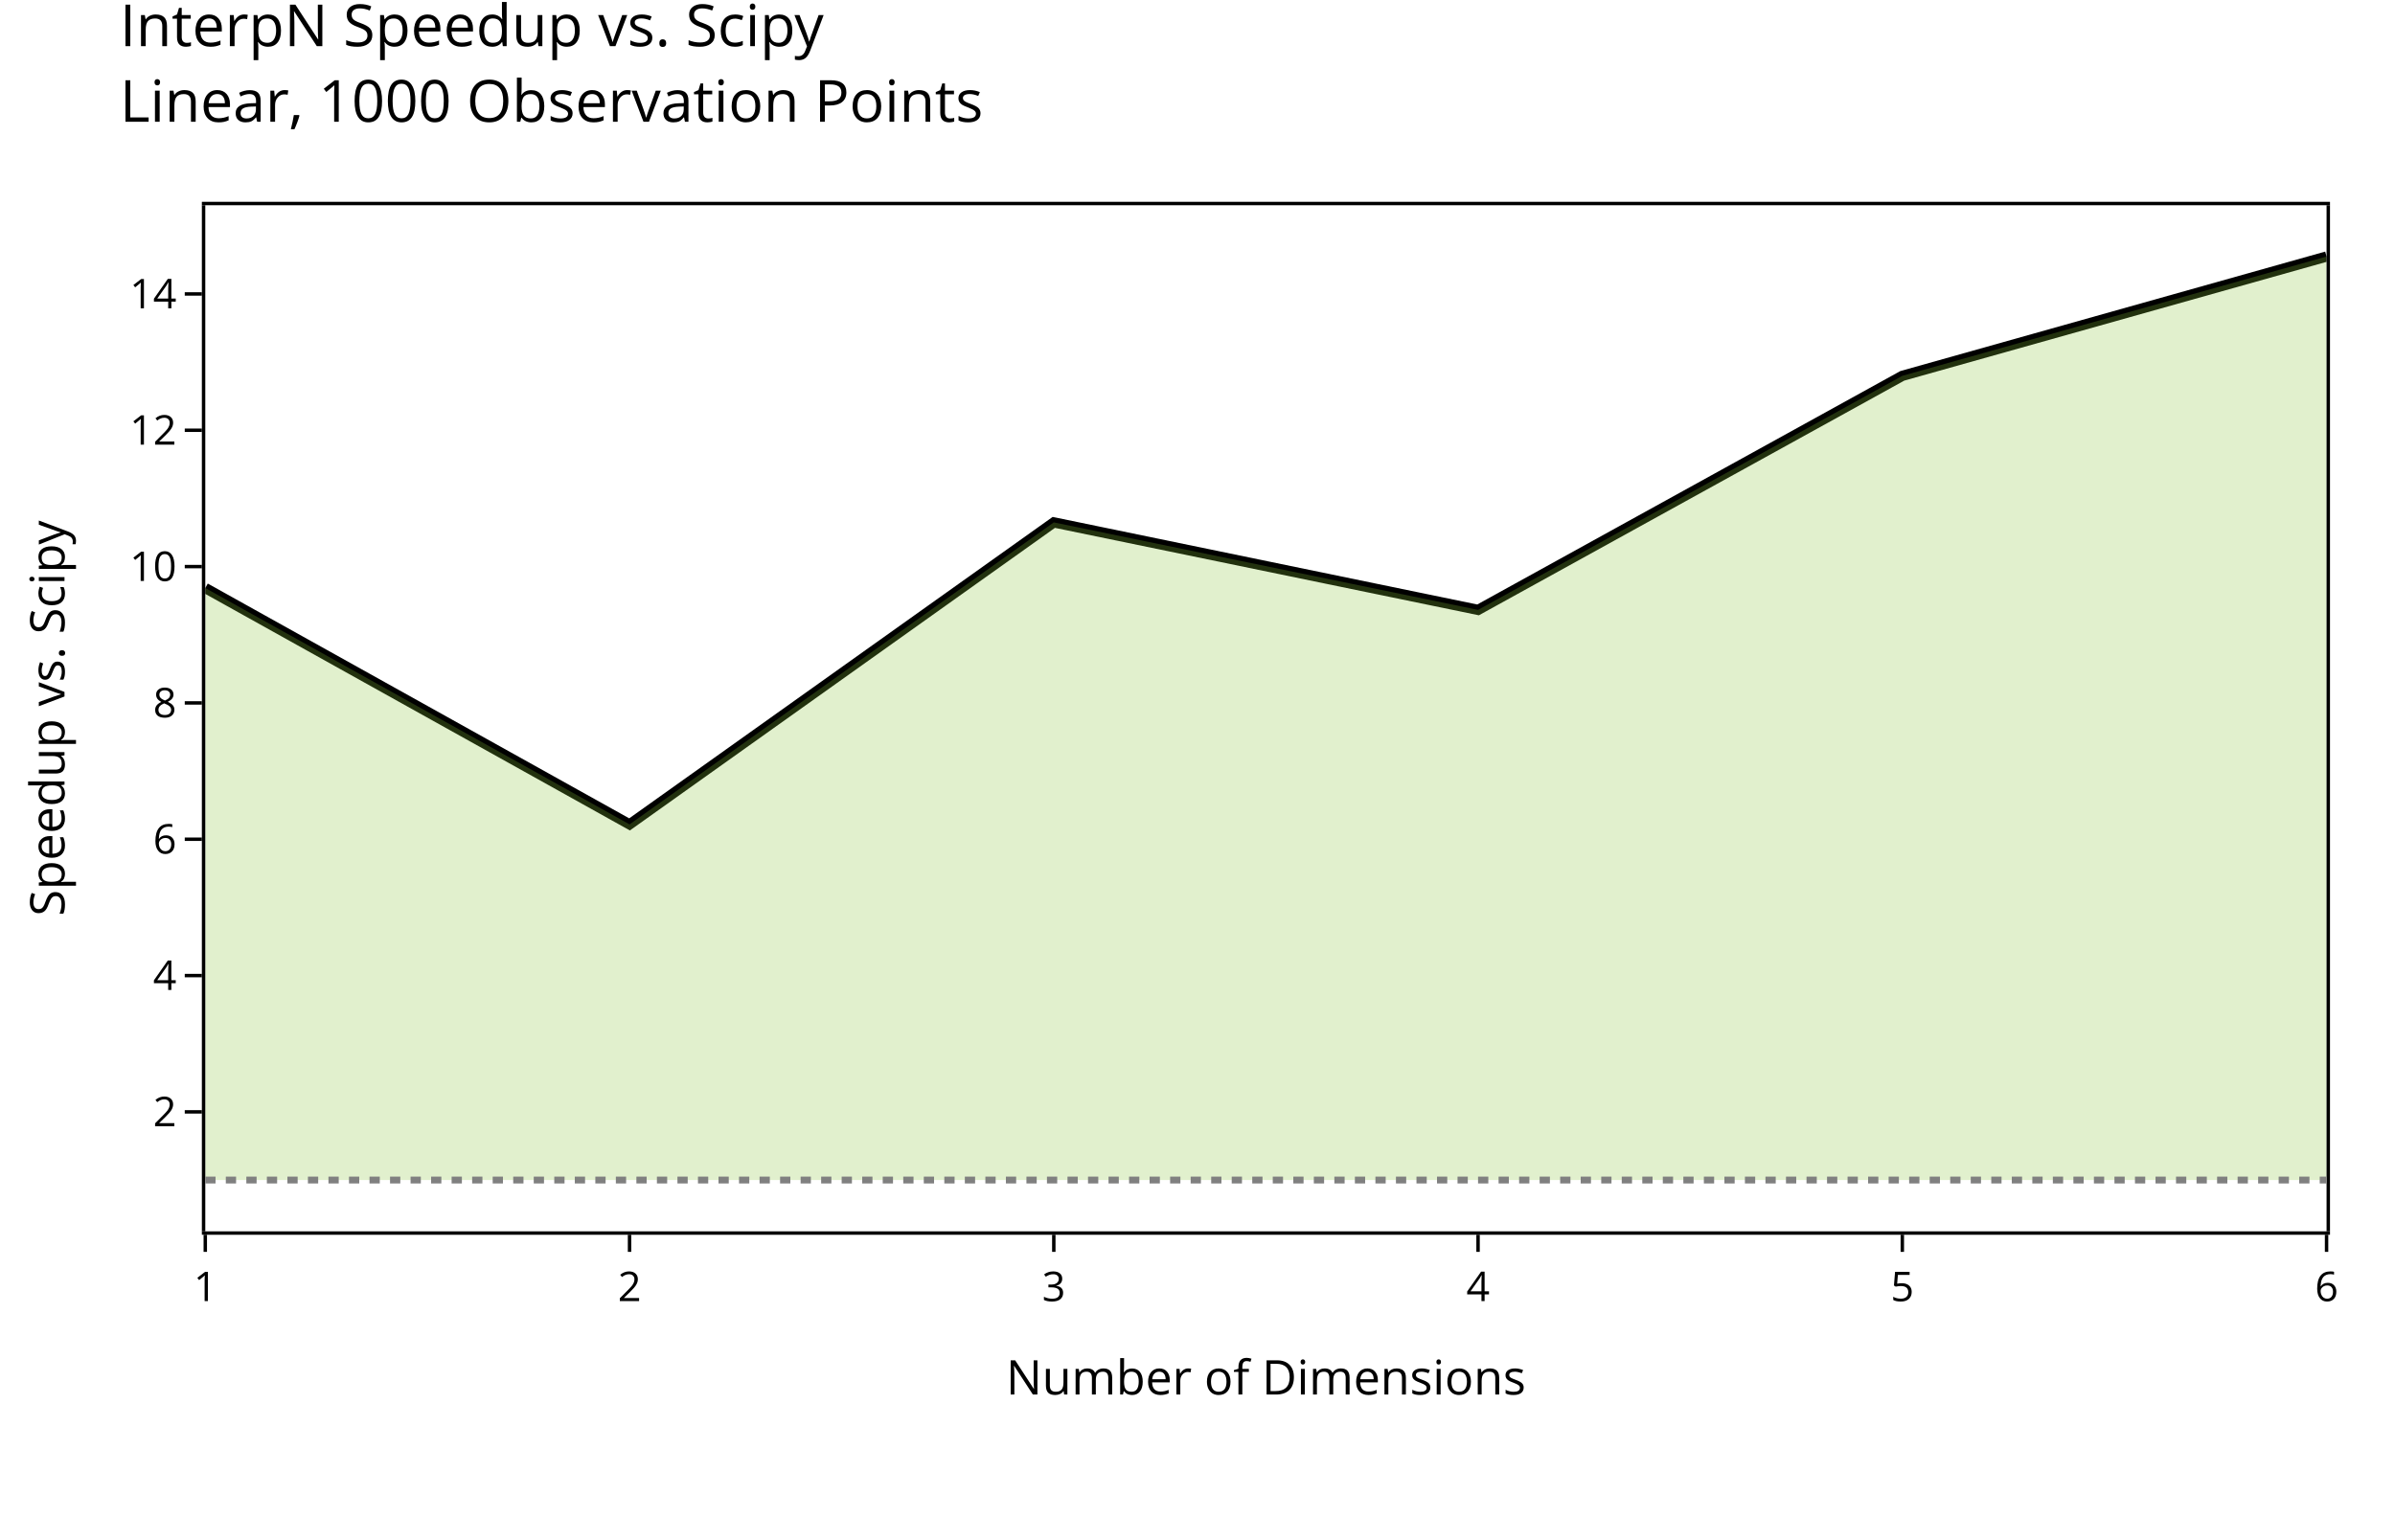
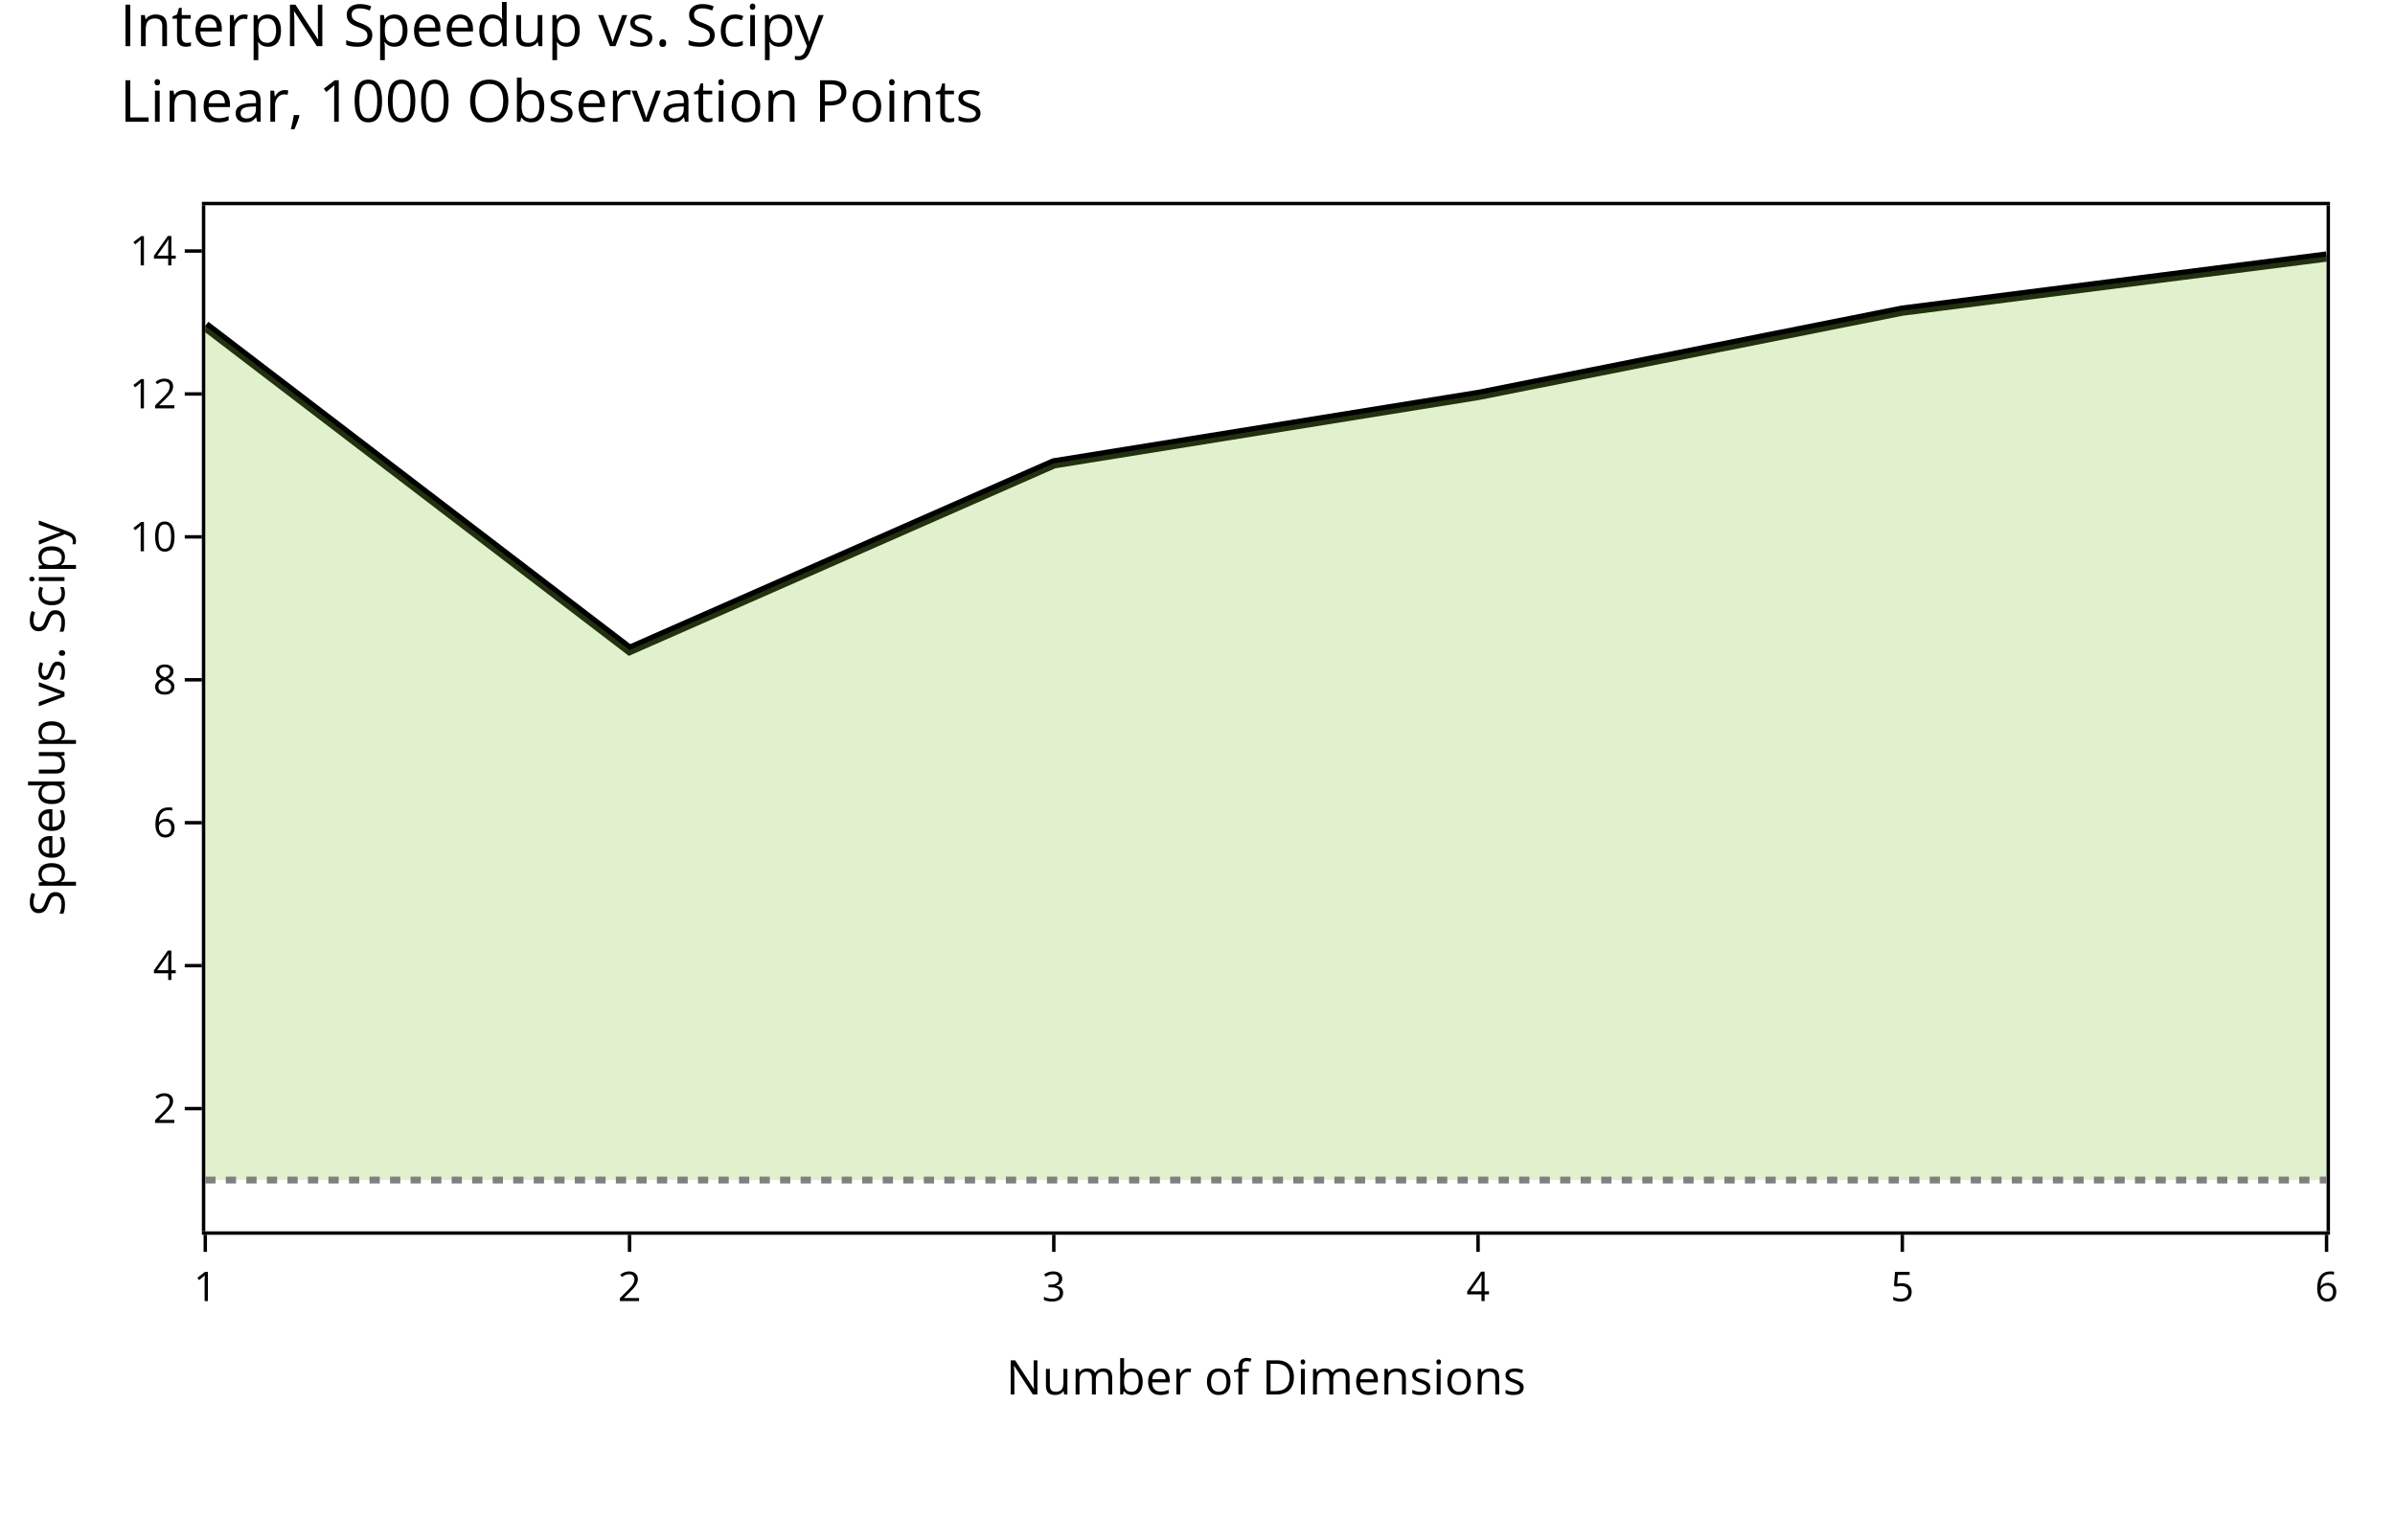
<svg xmlns="http://www.w3.org/2000/svg" class="main-svg" width="700" height="450" style="" viewBox="0 0 700 450">
  <rect x="0" y="0" width="700" height="450" style="fill: rgb(0, 0, 0); fill-opacity: 0;" />
-   <defs id="defs-52fded">
+   <defs id="defs-427cae">
    <g class="clips">
-       <clipPath id="clip52fdedxyplot" class="plotclip">
+       <clipPath id="clip427caexyplot" class="plotclip">
        <rect width="620" height="300" />
      </clipPath>
-       <clipPath class="axesclip" id="clip52fdedx">
+       <clipPath class="axesclip" id="clip427caex">
        <rect x="60" y="0" width="620" height="450" />
      </clipPath>
-       <clipPath class="axesclip" id="clip52fdedy">
+       <clipPath class="axesclip" id="clip427caey">
        <rect x="0" y="60" width="700" height="300" />
      </clipPath>
-       <clipPath class="axesclip" id="clip52fdedxy">
+       <clipPath class="axesclip" id="clip427caexy">
        <rect x="60" y="60" width="620" height="300" />
      </clipPath>
    </g>
    <g class="gradients" />
    <g class="patterns" />
  </defs>
  <g class="bglayer">
    <rect class="bg" x="60" y="60" width="620" height="300" style="fill: rgb(0, 0, 0); fill-opacity: 0; stroke-width: 0;" />
  </g>
  <g class="layer-below">
    <g class="imagelayer" />
    <g class="shapelayer" />
  </g>
  <g class="cartesianlayer">
    <g class="subplot xy">
      <g class="layer-subplot">
        <g class="shapelayer" />
        <g class="imagelayer" />
      </g>
      <g class="minor-gridlayer">
        <g class="x" />
        <g class="y" />
      </g>
      <g class="gridlayer">
        <g class="x" />
        <g class="y" />
      </g>
      <g class="zerolinelayer" />
      <g class="layer-between">
        <g class="shapelayer" />
        <g class="imagelayer" />
      </g>
      <path class="xlines-below" />
      <path class="ylines-below" />
      <g class="overlines-below" />
      <g class="xaxislayer-below" />
      <g class="yaxislayer-below" />
      <g class="overaxes-below" />
      <g class="overplot">
-         <g class="xy" transform="translate(60,60)" clip-path="url(#clip52fdedxyplot)">
+         <g class="xy" transform="translate(60,60)" clip-path="url(#clip427caexyplot)">
          <g class="scatterlayer mlayer">
-             <g class="trace scatter trace8d0476" style="stroke-miterlimit: 2; opacity: 1;">
+             <g class="trace scatter trace59f61c" style="stroke-miterlimit: 2; opacity: 1;">
              <g class="fills" />
              <g class="errorbars" />
              <g class="lines">
-                 <path class="js-line" d="M0,111.92L124,181.02L248,92.73L372,118.31L496,49.88L620,15" style="vector-effect: none; fill: none; stroke: rgb(0, 0, 0); stroke-opacity: 1; stroke-width: 3px; opacity: 1;" />
+                 <path class="js-line" d="M0,35.27L124,130.03L248,75.47L372,55.48L496,30.81L620,15" style="vector-effect: none; fill: none; stroke: rgb(0, 0, 0); stroke-opacity: 1; stroke-width: 3px; opacity: 1;" />
              </g>
              <g class="points" />
              <g class="text" />
            </g>
-             <g class="trace scatter trace7bc3ef" style="stroke-miterlimit: 2; opacity: 1;">
+             <g class="trace scatter traceab39ab" style="stroke-miterlimit: 2; opacity: 1;">
              <g class="fills">
                <g>
-                   <path class="js-fill" d="M0,111.92L124,181.02L248,92.73L372,118.31L496,49.88L620,15L620,285L0,285Z" style="fill: rgb(139, 196, 59); fill-opacity: 0.25; stroke-width: 0;" />
+                   <path class="js-fill" d="M0,35.27L124,130.03L248,75.47L372,55.48L496,30.81L620,15L620,285L0,285Z" style="fill: rgb(139, 196, 59); fill-opacity: 0.25; stroke-width: 0;" />
                </g>
              </g>
              <g class="errorbars" />
              <g class="lines">
-                 <path class="js-line" d="M0,111.92L124,181.02L248,92.73L372,118.31L496,49.88L620,15L620,285L0,285" style="vector-effect: none; fill: none; stroke: rgb(239, 85, 59); stroke-opacity: 1; stroke-width: 0px; opacity: 1;" />
+                 <path class="js-line" d="M0,35.27L124,130.03L248,75.47L372,55.48L496,30.81L620,15L620,285L0,285" style="vector-effect: none; fill: none; stroke: rgb(239, 85, 59); stroke-opacity: 1; stroke-width: 0px; opacity: 1;" />
              </g>
              <g class="points" />
              <g class="text" />
            </g>
          </g>
        </g>
      </g>
      <path class="xlines-above crisp" d="M59,360.5H681M59,59.5H681" style="fill: none; stroke-width: 1px; stroke: rgb(0, 0, 0); stroke-opacity: 1;" />
      <path class="ylines-above crisp" d="M59.5,60V360M680.5,60V360" style="fill: none; stroke-width: 1px; stroke: rgb(0, 0, 0); stroke-opacity: 1;" />
      <g class="overlines-above" />
      <g class="xaxislayer-above">
        <path class="xtick ticks crisp" d="M0,361v5" transform="translate(60,0)" style="stroke: rgb(0, 0, 0); stroke-opacity: 1; stroke-width: 1px;" />
        <path class="xtick ticks crisp" d="M0,361v5" transform="translate(184,0)" style="stroke: rgb(0, 0, 0); stroke-opacity: 1; stroke-width: 1px;" />
        <path class="xtick ticks crisp" d="M0,361v5" transform="translate(308,0)" style="stroke: rgb(0, 0, 0); stroke-opacity: 1; stroke-width: 1px;" />
        <path class="xtick ticks crisp" d="M0,361v5" transform="translate(432,0)" style="stroke: rgb(0, 0, 0); stroke-opacity: 1; stroke-width: 1px;" />
        <path class="xtick ticks crisp" d="M0,361v5" transform="translate(556,0)" style="stroke: rgb(0, 0, 0); stroke-opacity: 1; stroke-width: 1px;" />
        <path class="xtick ticks crisp" d="M0,361v5" transform="translate(680,0)" style="stroke: rgb(0, 0, 0); stroke-opacity: 1; stroke-width: 1px;" />
        <g class="xtick">
          <text text-anchor="middle" x="0" y="380.4" transform="translate(60,0)" style="font-family: 'Open Sans', verdana, arial, sans-serif; font-size: 12px; fill: rgb(0, 0, 0); fill-opacity: 1; white-space: pre; opacity: 1;">1</text>
        </g>
        <g class="xtick">
          <text text-anchor="middle" x="0" y="380.4" style="font-family: 'Open Sans', verdana, arial, sans-serif; font-size: 12px; fill: rgb(0, 0, 0); fill-opacity: 1; white-space: pre; opacity: 1;" transform="translate(184,0)">2</text>
        </g>
        <g class="xtick">
          <text text-anchor="middle" x="0" y="380.4" style="font-family: 'Open Sans', verdana, arial, sans-serif; font-size: 12px; fill: rgb(0, 0, 0); fill-opacity: 1; white-space: pre; opacity: 1;" transform="translate(308,0)">3</text>
        </g>
        <g class="xtick">
          <text text-anchor="middle" x="0" y="380.4" style="font-family: 'Open Sans', verdana, arial, sans-serif; font-size: 12px; fill: rgb(0, 0, 0); fill-opacity: 1; white-space: pre; opacity: 1;" transform="translate(432,0)">4</text>
        </g>
        <g class="xtick">
          <text text-anchor="middle" x="0" y="380.4" style="font-family: 'Open Sans', verdana, arial, sans-serif; font-size: 12px; fill: rgb(0, 0, 0); fill-opacity: 1; white-space: pre; opacity: 1;" transform="translate(556,0)">5</text>
        </g>
        <g class="xtick">
          <text text-anchor="middle" x="0" y="380.4" style="font-family: 'Open Sans', verdana, arial, sans-serif; font-size: 12px; fill: rgb(0, 0, 0); fill-opacity: 1; white-space: pre; opacity: 1;" transform="translate(680,0)">6</text>
        </g>
      </g>
      <g class="yaxislayer-above">
-         <path class="ytick ticks crisp" d="M59,0h-5" transform="translate(0,325.07)" style="stroke: rgb(0, 0, 0); stroke-opacity: 1; stroke-width: 1px;" />
-         <path class="ytick ticks crisp" d="M59,0h-5" transform="translate(0,285.22)" style="stroke: rgb(0, 0, 0); stroke-opacity: 1; stroke-width: 1px;" />
-         <path class="ytick ticks crisp" d="M59,0h-5" transform="translate(0,245.36)" style="stroke: rgb(0, 0, 0); stroke-opacity: 1; stroke-width: 1px;" />
-         <path class="ytick ticks crisp" d="M59,0h-5" transform="translate(0,205.51)" style="stroke: rgb(0, 0, 0); stroke-opacity: 1; stroke-width: 1px;" />
-         <path class="ytick ticks crisp" d="M59,0h-5" transform="translate(0,165.65)" style="stroke: rgb(0, 0, 0); stroke-opacity: 1; stroke-width: 1px;" />
-         <path class="ytick ticks crisp" d="M59,0h-5" transform="translate(0,125.79)" style="stroke: rgb(0, 0, 0); stroke-opacity: 1; stroke-width: 1px;" />
-         <path class="ytick ticks crisp" d="M59,0h-5" transform="translate(0,85.94)" style="stroke: rgb(0, 0, 0); stroke-opacity: 1; stroke-width: 1px;" />
+         <path class="ytick ticks crisp" d="M59,0h-5" transform="translate(0,324.11)" style="stroke: rgb(0, 0, 0); stroke-opacity: 1; stroke-width: 1px;" />
+         <path class="ytick ticks crisp" d="M59,0h-5" transform="translate(0,282.32)" style="stroke: rgb(0, 0, 0); stroke-opacity: 1; stroke-width: 1px;" />
+         <path class="ytick ticks crisp" d="M59,0h-5" transform="translate(0,240.53)" style="stroke: rgb(0, 0, 0); stroke-opacity: 1; stroke-width: 1px;" />
+         <path class="ytick ticks crisp" d="M59,0h-5" transform="translate(0,198.75)" style="stroke: rgb(0, 0, 0); stroke-opacity: 1; stroke-width: 1px;" />
+         <path class="ytick ticks crisp" d="M59,0h-5" transform="translate(0,156.96)" style="stroke: rgb(0, 0, 0); stroke-opacity: 1; stroke-width: 1px;" />
+         <path class="ytick ticks crisp" d="M59,0h-5" transform="translate(0,115.18)" style="stroke: rgb(0, 0, 0); stroke-opacity: 1; stroke-width: 1px;" />
+         <path class="ytick ticks crisp" d="M59,0h-5" transform="translate(0,73.39)" style="stroke: rgb(0, 0, 0); stroke-opacity: 1; stroke-width: 1px;" />
        <g class="ytick">
-           <text text-anchor="end" x="51.6" y="4.2" transform="translate(0,325.07)" style="font-family: 'Open Sans', verdana, arial, sans-serif; font-size: 12px; fill: rgb(0, 0, 0); fill-opacity: 1; white-space: pre; opacity: 1;">2</text>
+           <text text-anchor="end" x="51.6" y="4.2" transform="translate(0,324.11)" style="font-family: 'Open Sans', verdana, arial, sans-serif; font-size: 12px; fill: rgb(0, 0, 0); fill-opacity: 1; white-space: pre; opacity: 1;">2</text>
        </g>
        <g class="ytick">
-           <text text-anchor="end" x="51.6" y="4.2" style="font-family: 'Open Sans', verdana, arial, sans-serif; font-size: 12px; fill: rgb(0, 0, 0); fill-opacity: 1; white-space: pre; opacity: 1;" transform="translate(0,285.22)">4</text>
+           <text text-anchor="end" x="51.6" y="4.2" style="font-family: 'Open Sans', verdana, arial, sans-serif; font-size: 12px; fill: rgb(0, 0, 0); fill-opacity: 1; white-space: pre; opacity: 1;" transform="translate(0,282.32)">4</text>
        </g>
        <g class="ytick">
-           <text text-anchor="end" x="51.6" y="4.2" style="font-family: 'Open Sans', verdana, arial, sans-serif; font-size: 12px; fill: rgb(0, 0, 0); fill-opacity: 1; white-space: pre; opacity: 1;" transform="translate(0,245.36)">6</text>
+           <text text-anchor="end" x="51.6" y="4.2" style="font-family: 'Open Sans', verdana, arial, sans-serif; font-size: 12px; fill: rgb(0, 0, 0); fill-opacity: 1; white-space: pre; opacity: 1;" transform="translate(0,240.53)">6</text>
        </g>
        <g class="ytick">
-           <text text-anchor="end" x="51.6" y="4.2" style="font-family: 'Open Sans', verdana, arial, sans-serif; font-size: 12px; fill: rgb(0, 0, 0); fill-opacity: 1; white-space: pre; opacity: 1;" transform="translate(0,205.51)">8</text>
+           <text text-anchor="end" x="51.6" y="4.2" style="font-family: 'Open Sans', verdana, arial, sans-serif; font-size: 12px; fill: rgb(0, 0, 0); fill-opacity: 1; white-space: pre; opacity: 1;" transform="translate(0,198.75)">8</text>
        </g>
        <g class="ytick">
-           <text text-anchor="end" x="51.6" y="4.2" style="font-family: 'Open Sans', verdana, arial, sans-serif; font-size: 12px; fill: rgb(0, 0, 0); fill-opacity: 1; white-space: pre; opacity: 1;" transform="translate(0,165.65)">10</text>
+           <text text-anchor="end" x="51.6" y="4.2" style="font-family: 'Open Sans', verdana, arial, sans-serif; font-size: 12px; fill: rgb(0, 0, 0); fill-opacity: 1; white-space: pre; opacity: 1;" transform="translate(0,156.96)">10</text>
        </g>
        <g class="ytick">
-           <text text-anchor="end" x="51.6" y="4.2" style="font-family: 'Open Sans', verdana, arial, sans-serif; font-size: 12px; fill: rgb(0, 0, 0); fill-opacity: 1; white-space: pre; opacity: 1;" transform="translate(0,125.79)">12</text>
+           <text text-anchor="end" x="51.6" y="4.2" style="font-family: 'Open Sans', verdana, arial, sans-serif; font-size: 12px; fill: rgb(0, 0, 0); fill-opacity: 1; white-space: pre; opacity: 1;" transform="translate(0,115.18)">12</text>
        </g>
        <g class="ytick">
-           <text text-anchor="end" x="51.6" y="4.2" style="font-family: 'Open Sans', verdana, arial, sans-serif; font-size: 12px; fill: rgb(0, 0, 0); fill-opacity: 1; white-space: pre; opacity: 1;" transform="translate(0,85.94)">14</text>
+           <text text-anchor="end" x="51.6" y="4.2" style="font-family: 'Open Sans', verdana, arial, sans-serif; font-size: 12px; fill: rgb(0, 0, 0); fill-opacity: 1; white-space: pre; opacity: 1;" transform="translate(0,73.39)">14</text>
        </g>
      </g>
      <g class="overaxes-above" />
    </g>
  </g>
  <g class="polarlayer" />
  <g class="smithlayer" />
  <g class="ternarylayer" />
  <g class="geolayer" />
  <g class="funnelarealayer" />
  <g class="pielayer" />
  <g class="iciclelayer" />
  <g class="treemaplayer" />
  <g class="sunburstlayer" />
  <g class="glimages" />
-   <defs id="topdefs-52fded">
+   <defs id="topdefs-427cae">
    <g class="clips" />
  </defs>
  <g class="layer-above">
    <g class="imagelayer" />
    <g class="shapelayer">
-       <g class="shape-group" data-index="0" clip-path="url(#clip52fdedy)">
+       <g class="shape-group" data-index="0" clip-path="url(#clip427caey)">
        <path data-index="0" fill-rule="evenodd" d="M60,345L680,345" style="opacity: 1; stroke: rgb(128, 128, 128); stroke-opacity: 1; fill: rgb(0, 0, 0); fill-opacity: 0; stroke-dasharray: 3px, 3px; stroke-width: 2px;" />
      </g>
    </g>
  </g>
  <g class="infolayer">
    <g class="g-gtitle">
      <text class="gtitle" x="35" y="13.5" text-anchor="start" dy="0.7em" style="opacity: 1; font-family: 'Open Sans', verdana, arial, sans-serif; font-size: 17px; fill: rgb(0, 0, 0); fill-opacity: 1; white-space: pre;">
        <tspan class="line" dy="0em" x="35" y="13.5">InterpN Speedup vs. Scipy</tspan>
        <tspan class="line" dy="1.3em" x="35" y="13.5">Linear, 1000 Observation Points</tspan>
      </text>
    </g>
    <g class="g-xtitle">
      <text class="xtitle" x="370" y="407.706" text-anchor="middle" style="opacity: 1; font-family: 'Open Sans', verdana, arial, sans-serif; font-size: 14px; fill: rgb(0, 0, 0); fill-opacity: 1; white-space: pre;">Number of Dimensions</text>
    </g>
    <g class="g-ytitle">
      <text class="ytitle" transform="rotate(-90,18.85,210)" x="18.85" y="210" text-anchor="middle" style="opacity: 1; font-family: 'Open Sans', verdana, arial, sans-serif; font-size: 14px; fill: rgb(0, 0, 0); fill-opacity: 1; white-space: pre;">Speedup vs. Scipy</text>
    </g>
  </g>
</svg>
